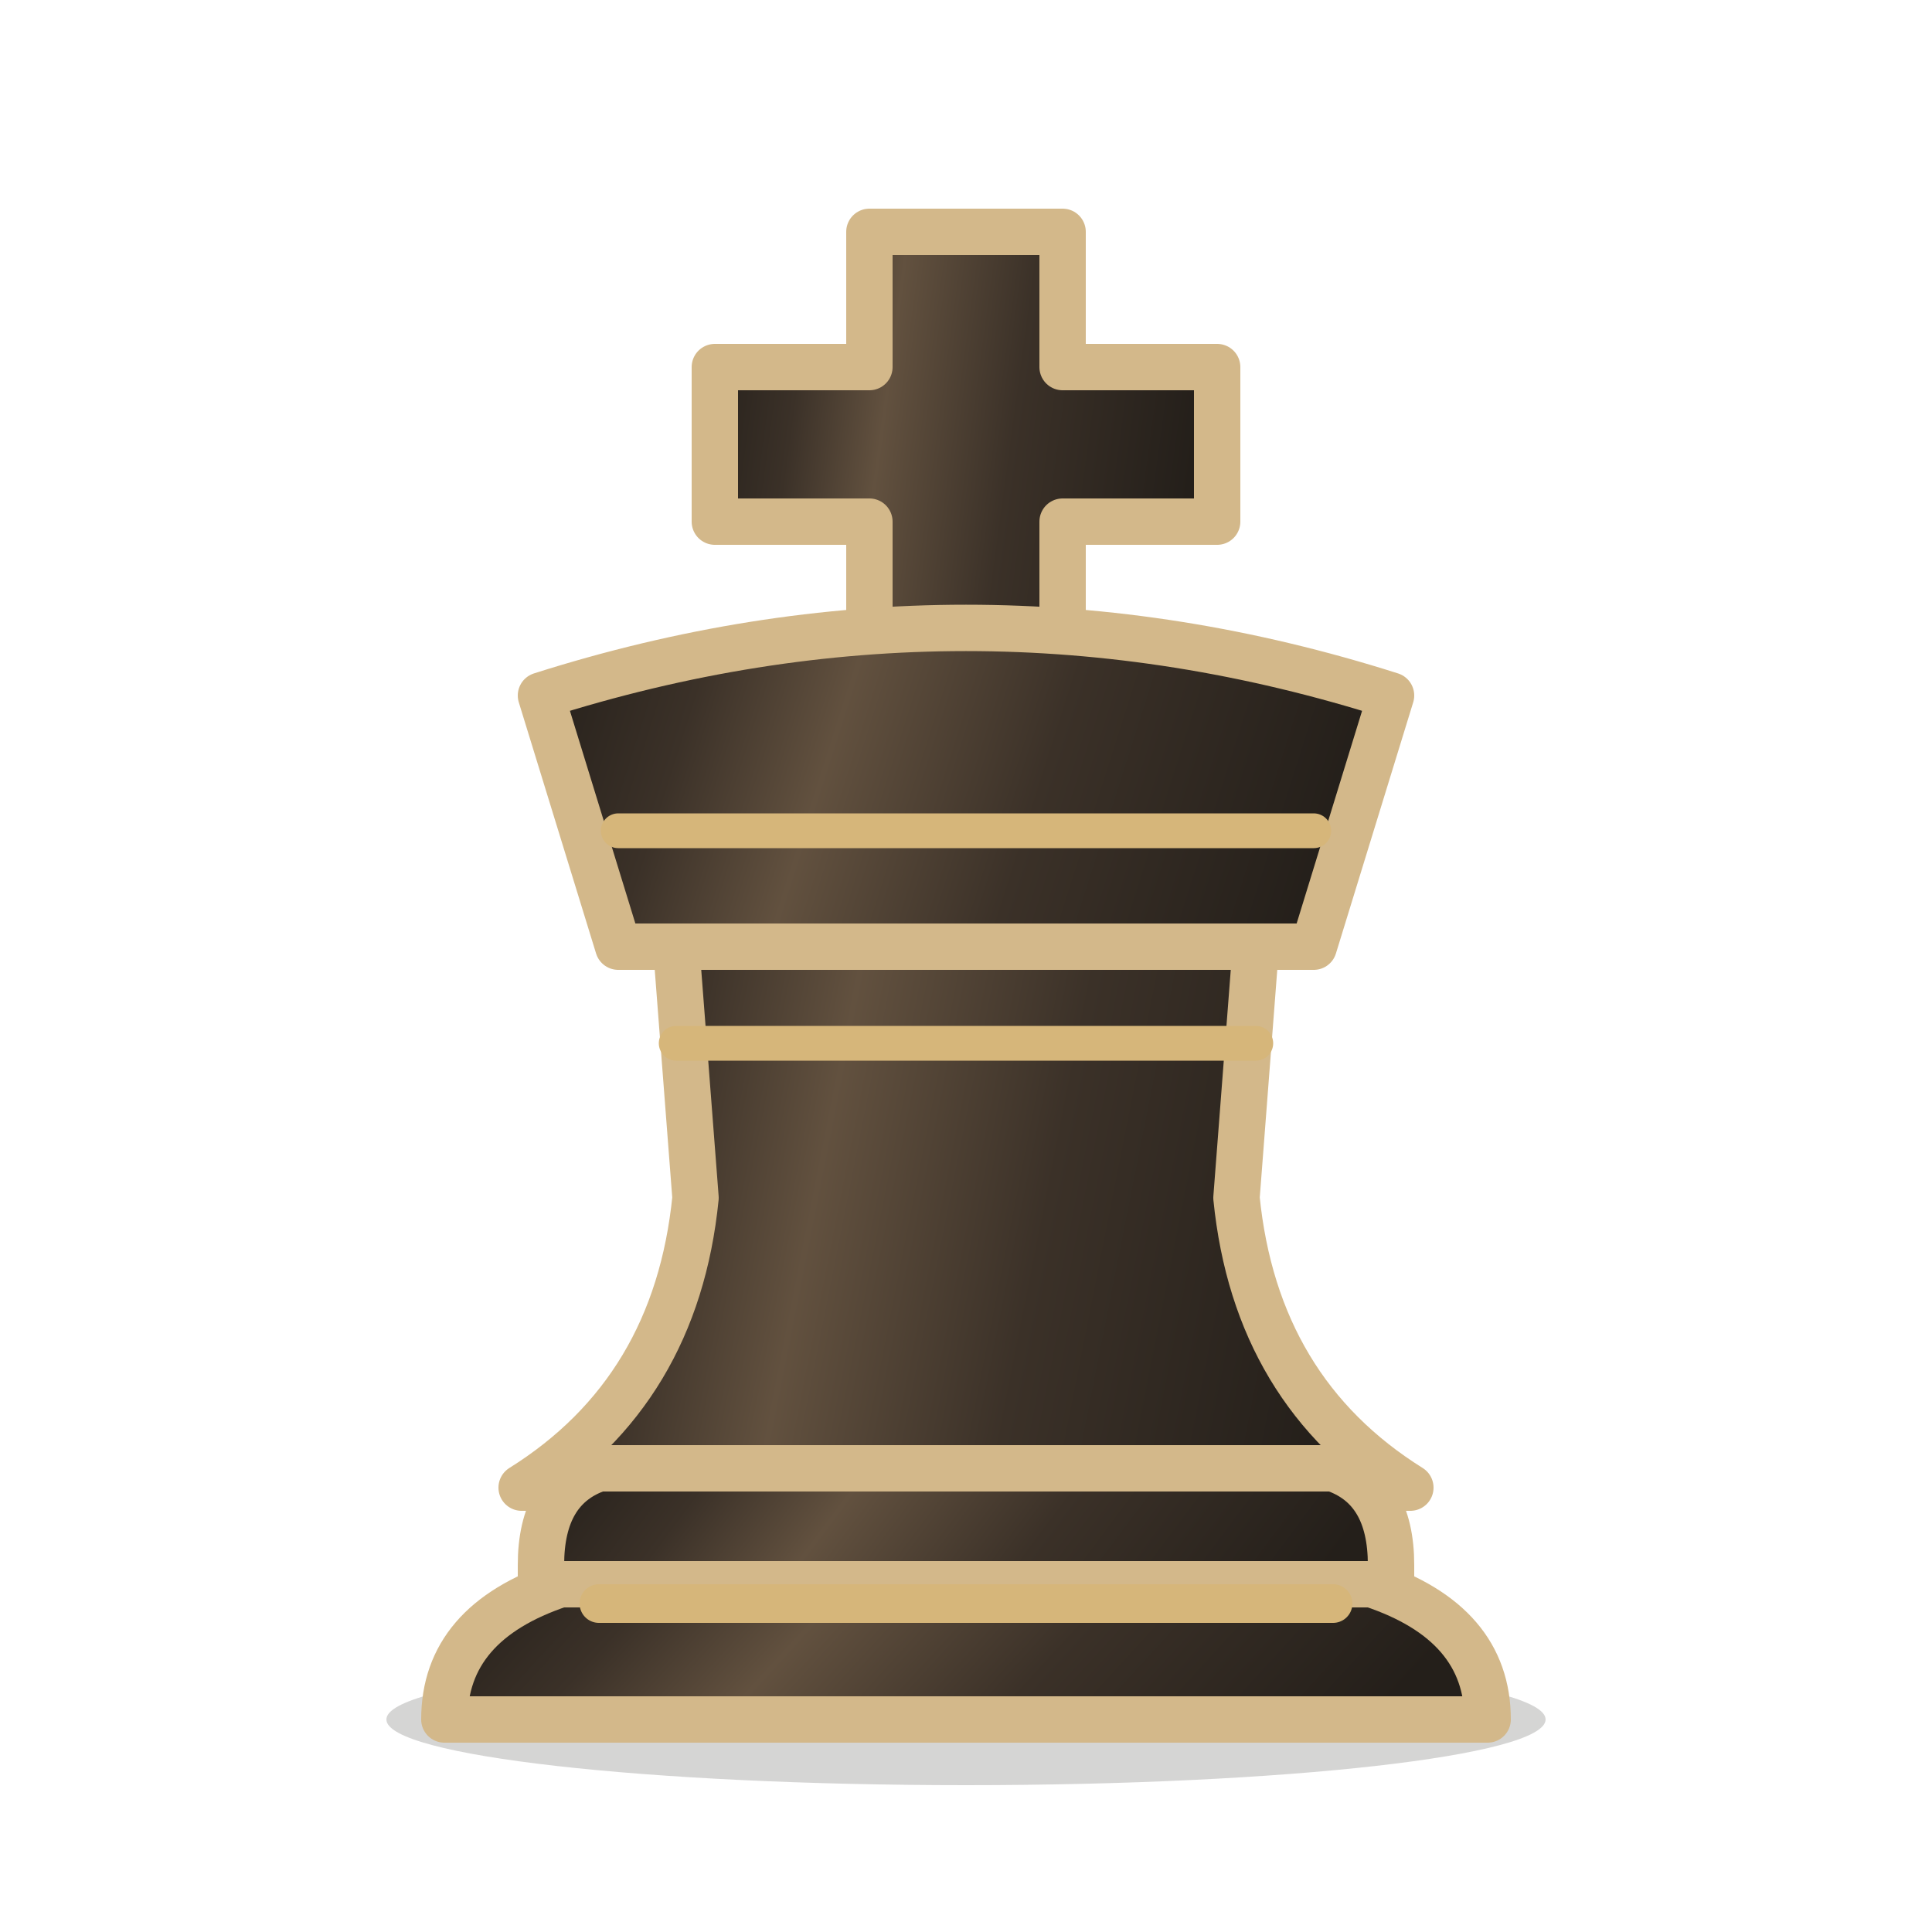
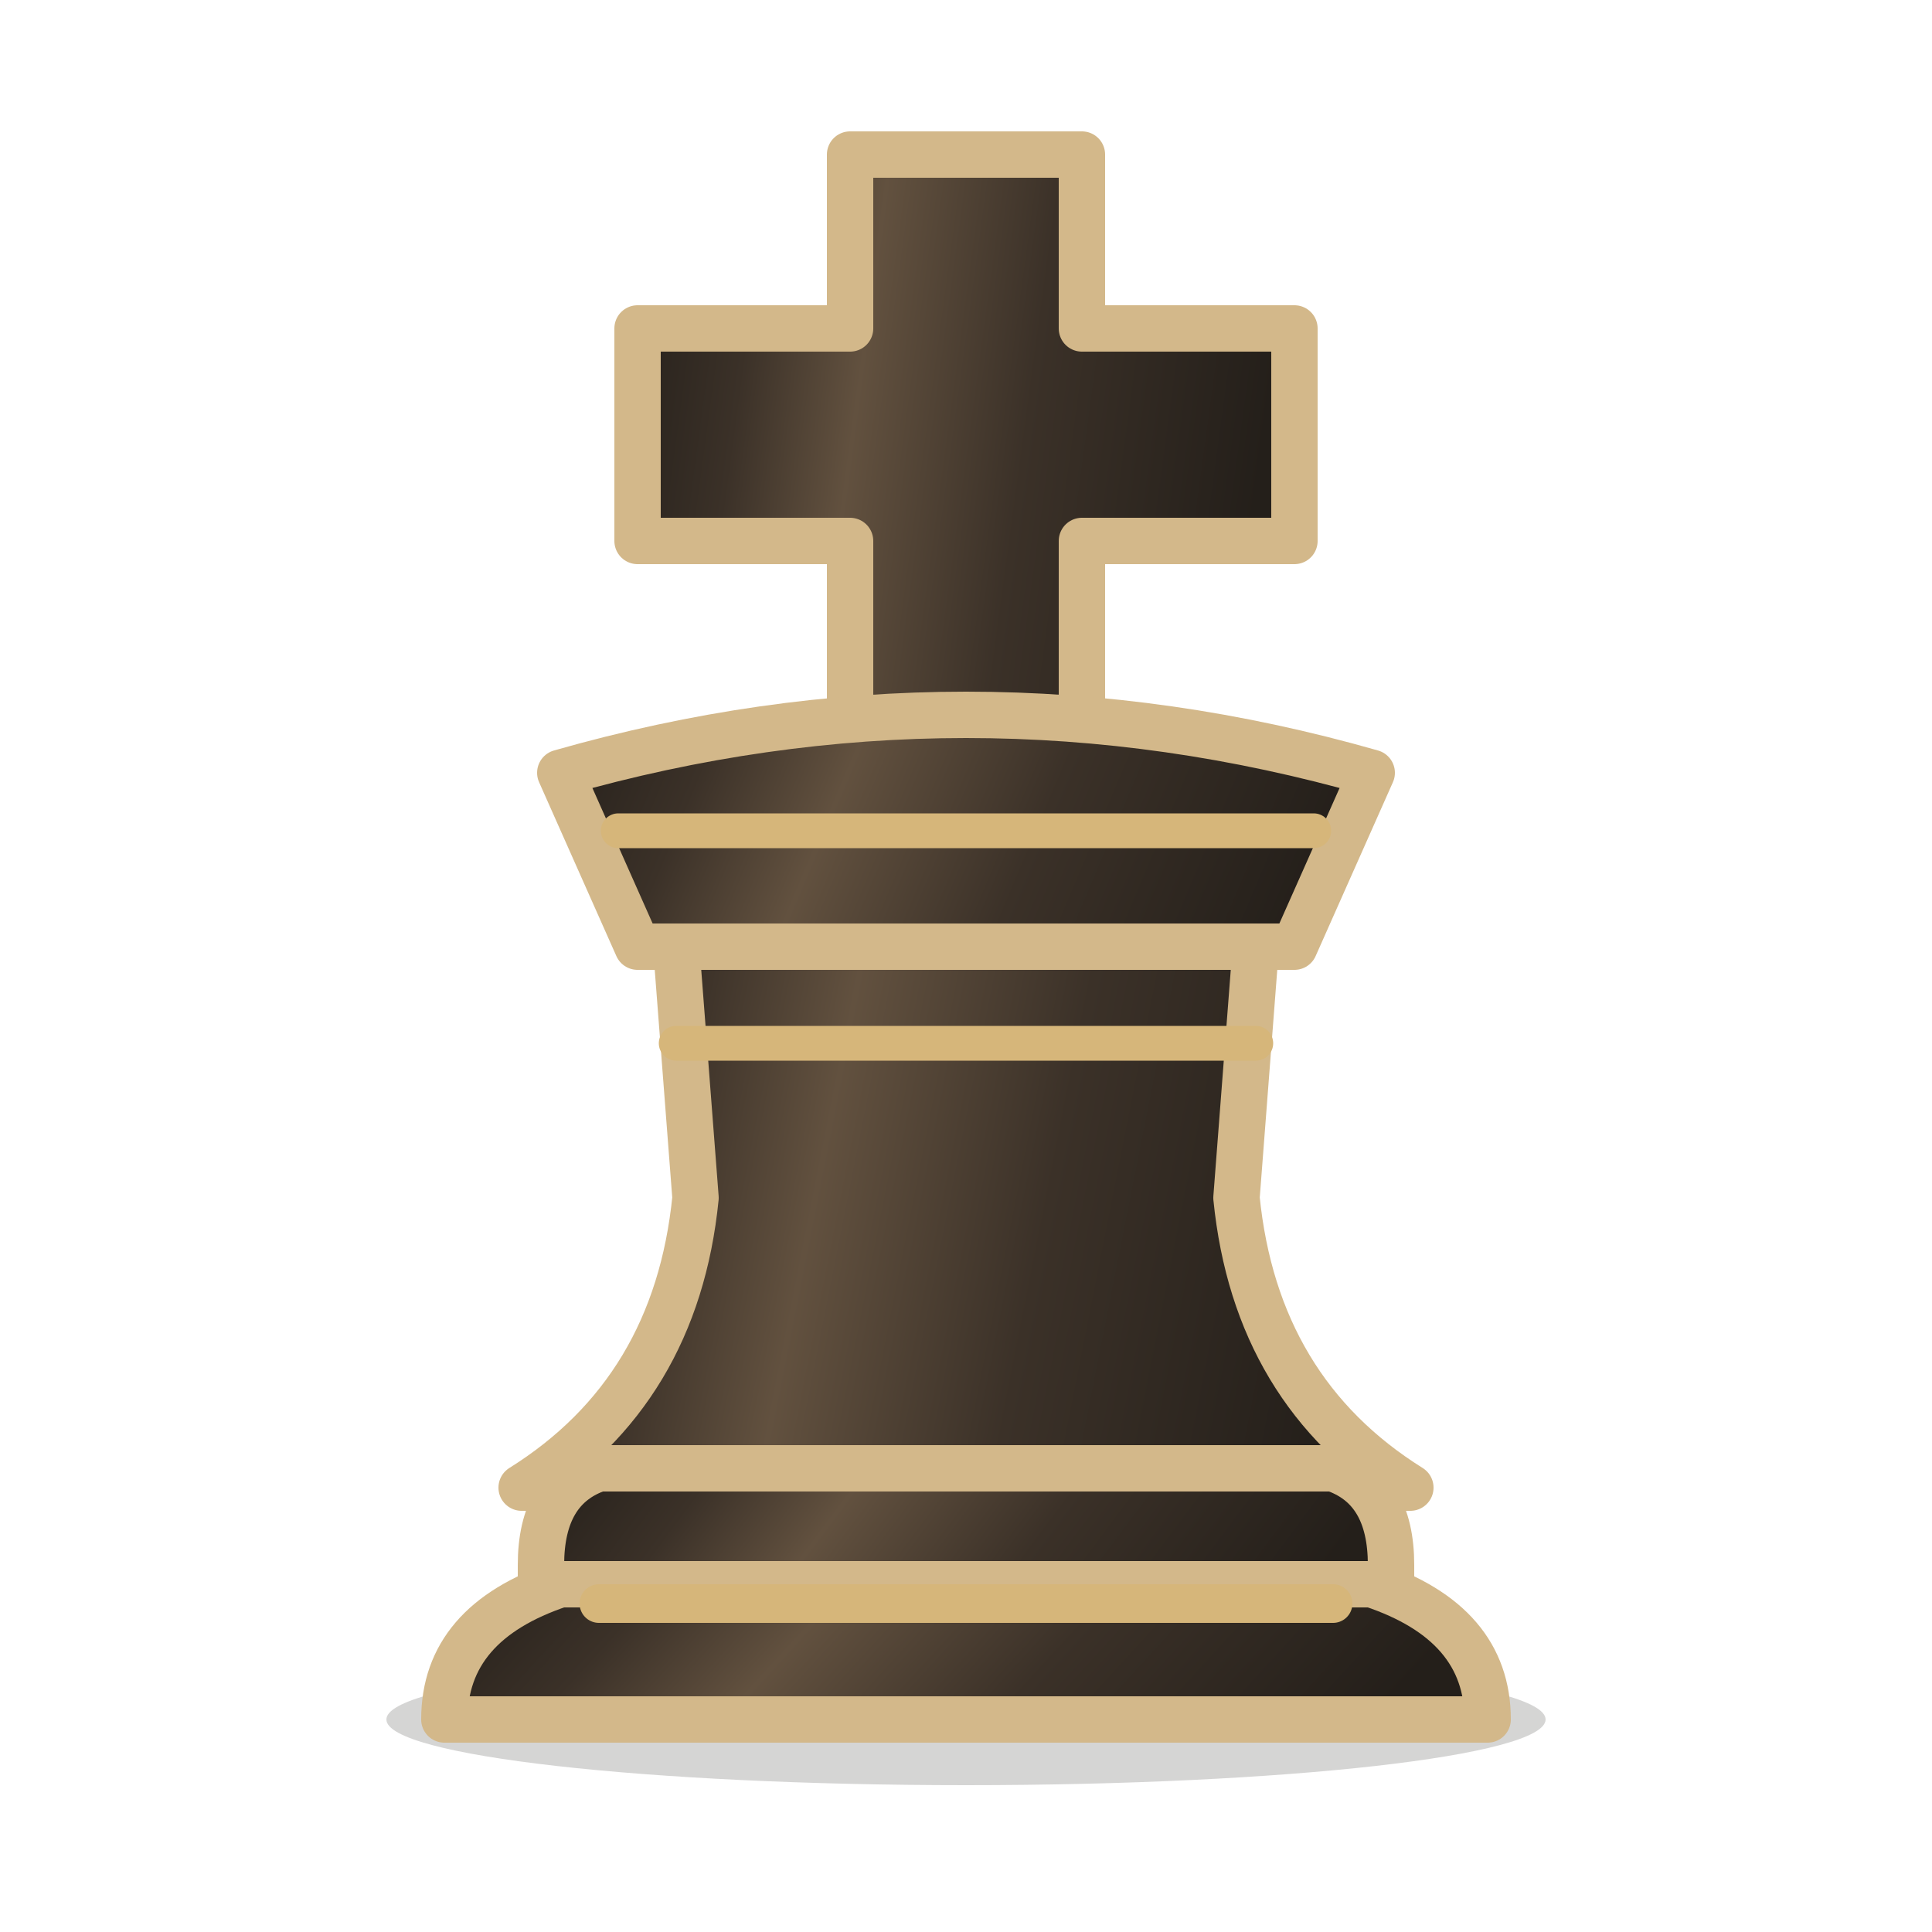
<svg xmlns="http://www.w3.org/2000/svg" viewBox="0 0 100 100">
  <defs>
    <linearGradient id="body" x1="0" y1="0" x2="1" y2=".12">
      <stop stop-color="#241f1a" />
      <stop offset=".2" stop-color="#3b3128" />
      <stop offset=".38" stop-color="#62513f" />
      <stop offset=".64" stop-color="#3b3128" />
      <stop offset="1" stop-color="#241f1a" />
    </linearGradient>
  </defs>
  <ellipse cx="50" cy="89" rx="30" ry="3.4" fill="#181510" opacity=".18" />
  <g fill="url(#body)" stroke="#d3b88a" stroke-width="2.4" stroke-linecap="round" stroke-linejoin="round">
-     <path d="M45 12 H55 V19 H63 V27 H55 V35 H45 V27 H37 V19 H45Z" />
-     <path d="M28 36 Q50 29 72 36 L68 49 H32Z" />
+     <path d="M44 8 H56 V17 H67 V28 H56 V38 H44 V28 H33 V17 H44Z" />
+     <path d="M29 40 Q50 34 71 40 L67 49 H33Z" />
    <path d="M35 49 H65 L64 62 Q65 72 73 77 H27 Q35 72 36 62Z" />
    <path d="M32 43H68 M35 54H65" class="detail" />
    <path d="M31 76 H69 Q72 77 72 81 V83 H28 V81 Q28 77 31 76Z" />
    <path d="M29 82 H71 Q77 84 77 89 H23 Q23 84 29 82Z" />
    <path d="M31 83H69" fill="none" stroke="#d6b67a" stroke-width="2" />
  </g>
  <style>.detail{fill:none;stroke:#d6b67a;stroke-width:1.8}.cut{fill:none;stroke:#d3b88a;stroke-width:3}</style>
</svg>
